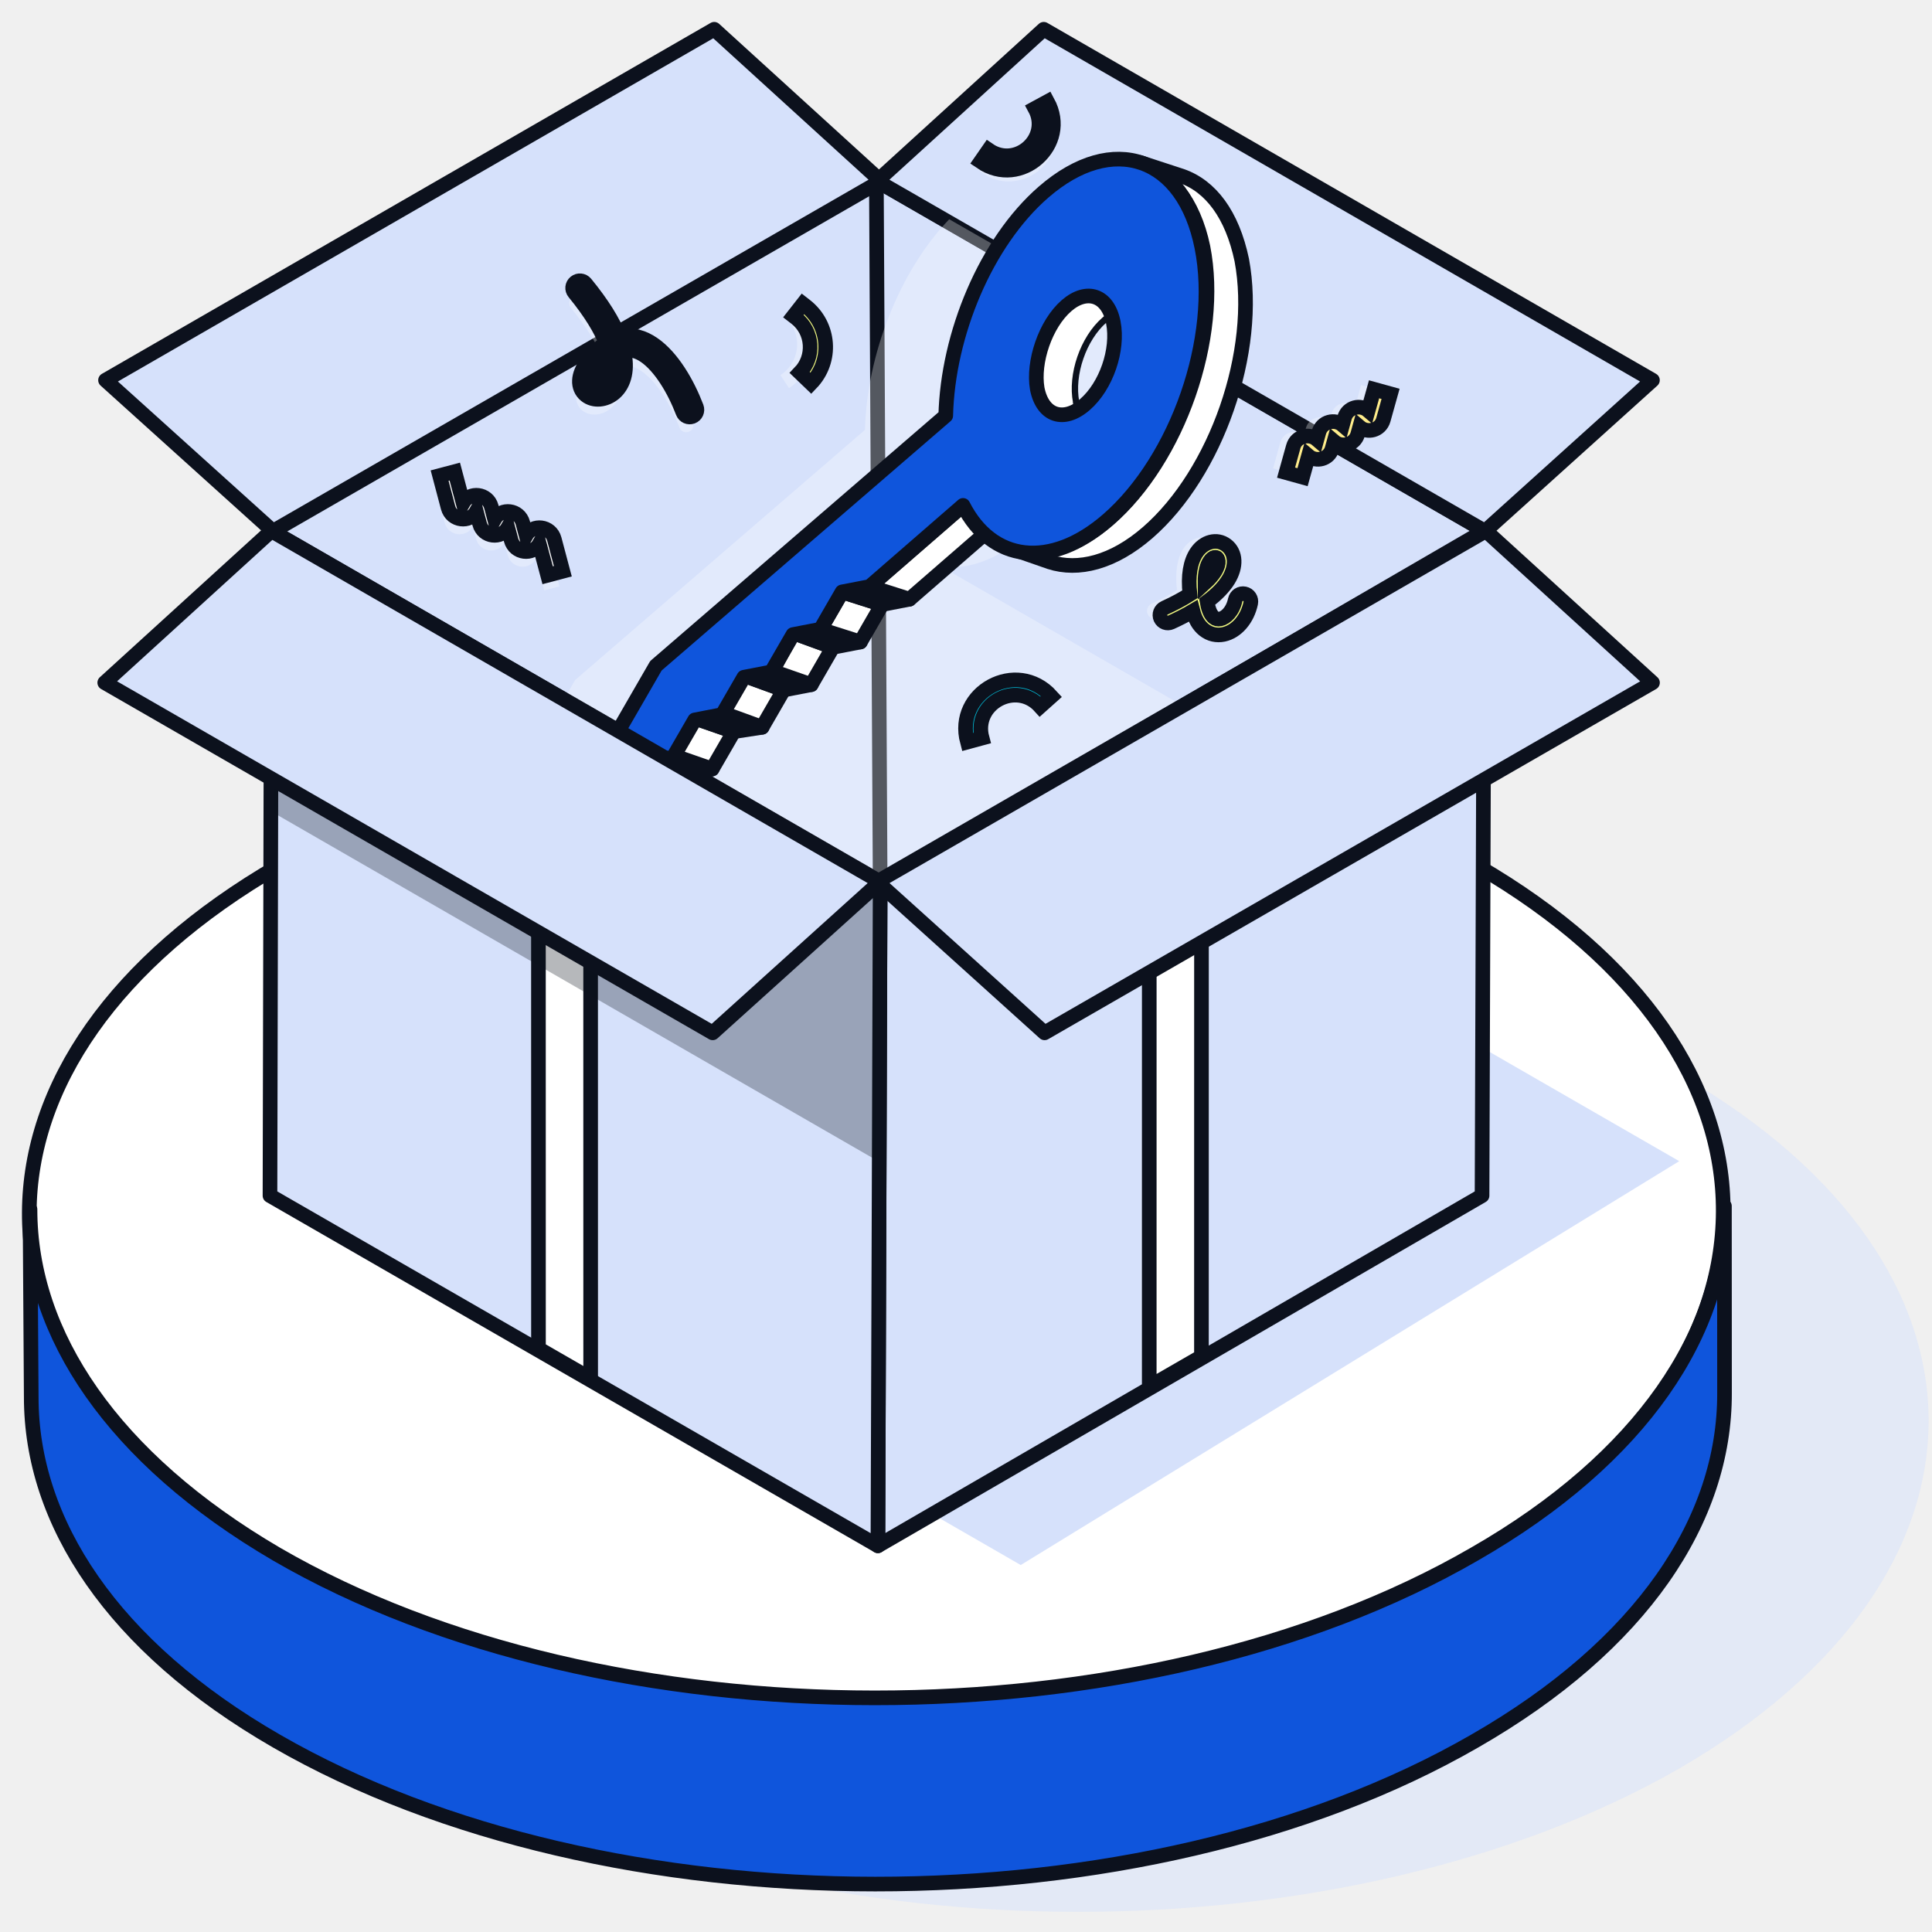
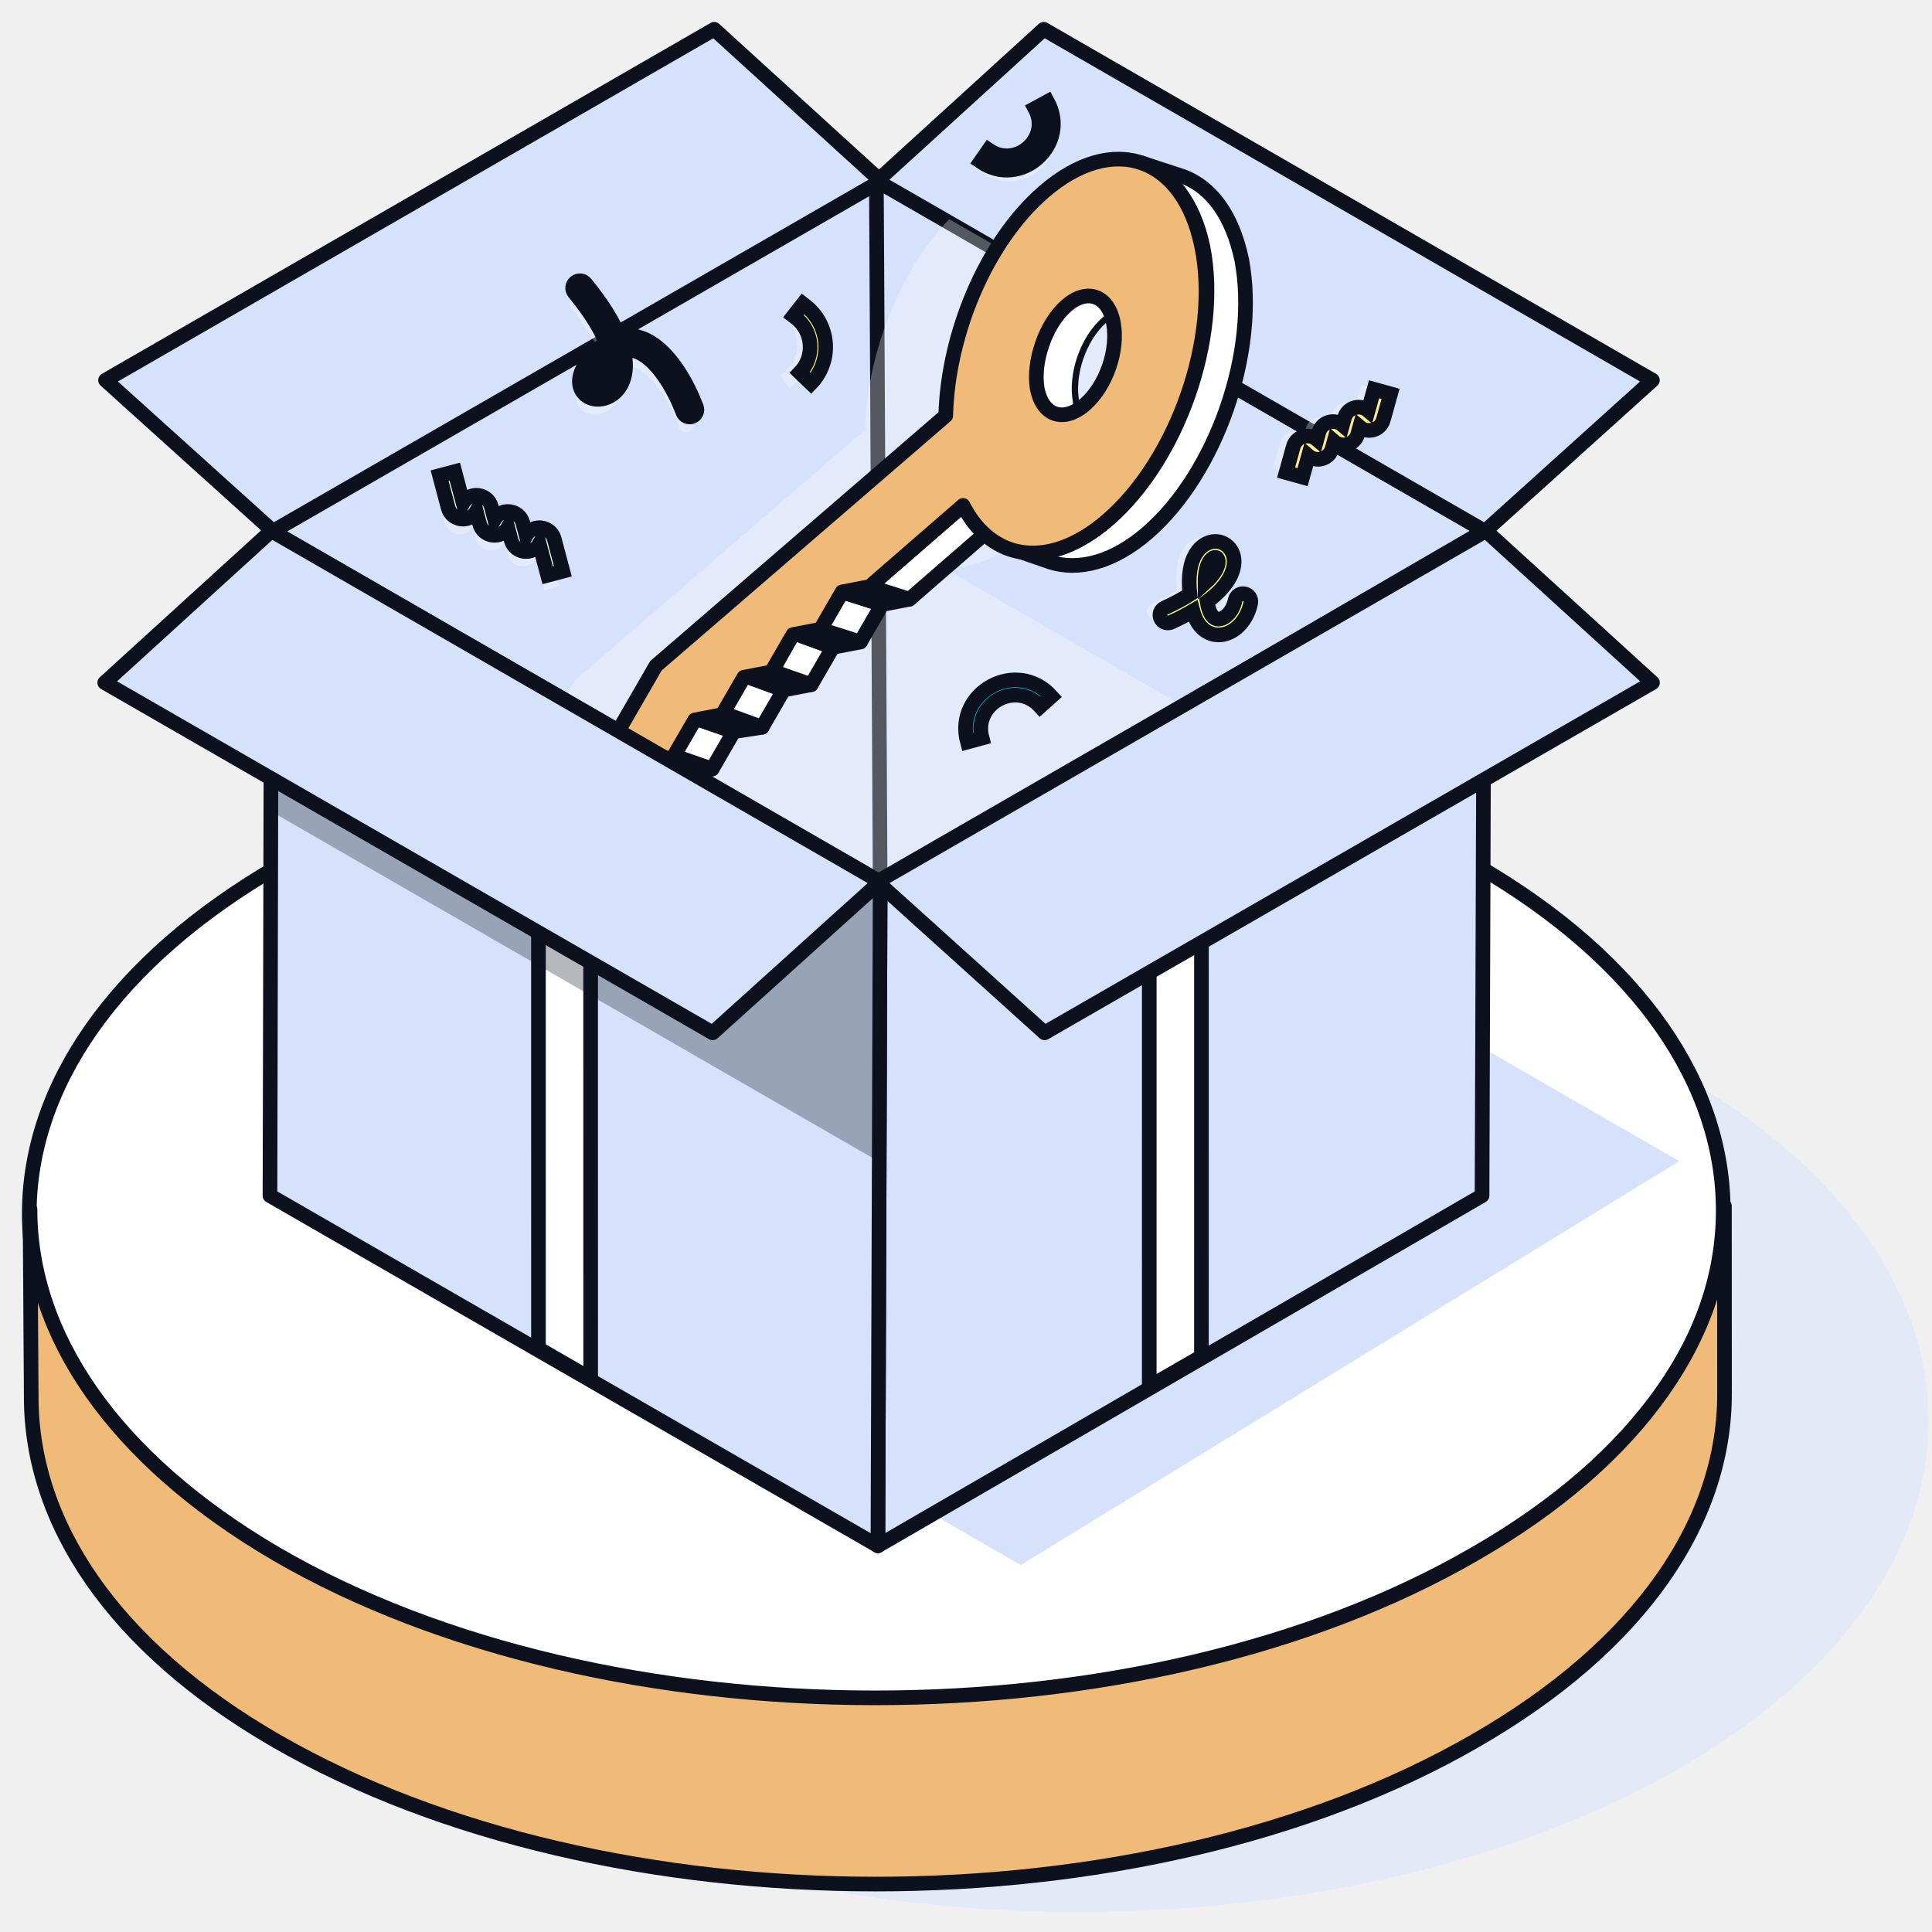
<svg xmlns="http://www.w3.org/2000/svg" width="66" height="66" viewBox="0 0 66 66" fill="none">
  <path opacity="0.5" d="M16.429 60.423C5.176 53.889 5.207 43.32 16.546 36.757C27.883 30.194 46.218 30.222 57.471 36.756C68.723 43.29 68.692 53.859 57.354 60.422C46 66.926 27.682 66.958 16.429 60.423Z" fill="#D6E1FB" />
  <path d="M9.413 53.239C-1.839 46.705 -1.808 36.136 9.53 29.573C20.868 23.01 39.202 23.037 50.455 29.571C61.708 36.105 61.676 46.675 50.339 53.238C38.985 59.741 20.666 59.773 9.413 53.239Z" fill="white" stroke="#0C111D" stroke-width="0.5" stroke-linejoin="round" />
-   <path d="M58.912 47.589C58.925 51.912 56.093 56.2 50.375 59.479C39.059 66.004 20.724 65.977 9.45 59.48C3.831 56.243 1.064 51.989 1.067 47.725L1.025 41.314C1.023 45.578 3.85 49.816 9.446 53.091C20.699 59.625 39.034 59.652 50.371 53.089C56.089 49.811 58.944 45.485 58.909 41.2L58.912 47.589Z" fill="#0F55DC" stroke="#0C111D" stroke-width="0.5" stroke-linejoin="round" />
+   <path d="M58.912 47.589C58.925 51.912 56.093 56.2 50.375 59.479C39.059 66.004 20.724 65.977 9.45 59.48C3.831 56.243 1.064 51.989 1.067 47.725L1.025 41.314C1.023 45.578 3.85 49.816 9.446 53.091C20.699 59.625 39.034 59.652 50.371 53.089C56.089 49.811 58.944 45.485 58.909 41.2L58.912 47.589Z" fill="#F0BB78" stroke="#0C111D" stroke-width="0.5" stroke-linejoin="round" />
  <path d="M57.365 39.667L34.87 53.464L14.076 41.476L36.598 27.706L57.365 39.667Z" fill="#D6E1FB" />
  <path d="M50.706 18.133L50.629 40.845L29.99 52.807L30.068 30.121L50.706 18.133Z" fill="#D6E1FB" stroke="#0C111D" stroke-width="0.5" stroke-linejoin="round" />
  <path d="M30.068 30.121L29.991 52.807L9.223 40.845L9.274 18.133L30.068 30.121Z" fill="#D6E1FB" stroke="#0C111D" stroke-width="0.5" stroke-linejoin="round" />
  <path d="M50.706 18.133L30.067 30.12L9.273 18.133L29.938 6.171L50.706 18.133Z" fill="#D6E1FB" stroke="#0C111D" stroke-width="0.5" stroke-linejoin="round" />
  <path d="M30.067 30.12L9.273 18.133L29.938 6.171L30.067 30.12Z" fill="#D6E1FB" stroke="#0C111D" stroke-width="0.5" stroke-linejoin="round" />
  <path d="M56.45 12.988L50.73 18.147L29.963 6.185L35.656 1L56.45 12.988Z" fill="#D6E1FB" stroke="#0C111D" stroke-width="0.5" stroke-linejoin="round" />
  <path d="M3.605 12.988L9.324 18.147L30.092 6.185L24.399 1L3.605 12.988Z" fill="#D6E1FB" stroke="#0C111D" stroke-width="0.5" stroke-linejoin="round" />
  <path opacity="0.3" fill-rule="evenodd" clip-rule="evenodd" d="M35.534 4.358C35.803 5.474 34.384 6.194 33.639 5.319L33.267 5.634C34.344 6.901 36.399 5.859 36.009 4.244L35.534 4.358ZM30.14 17.752C30.279 18.024 30.438 18.264 30.615 18.469L29.937 18.078L29.419 18.378L30.14 17.752ZM35.084 18.247C34.061 19.137 33.033 19.486 32.144 19.35L40.321 24.059L30.066 30.04L21.286 25.021L20.973 25.081L20.235 26.357L17.575 26.822L19.648 23.23L29.549 14.686C29.611 12.138 30.716 9.27 32.427 7.49L38.426 10.931C38.283 13.637 36.971 16.608 35.084 18.247ZM19.5 10.515C19.414 10.409 19.429 10.254 19.535 10.168C19.64 10.081 19.796 10.097 19.883 10.202C20.464 10.91 20.829 11.515 21.035 12.026C21.048 12.022 21.06 12.019 21.073 12.017C21.485 11.925 21.87 12.049 22.201 12.278C22.848 12.725 23.364 13.619 23.673 14.432C23.722 14.559 23.658 14.702 23.53 14.75C23.403 14.799 23.26 14.734 23.212 14.607C22.913 13.823 22.443 13.044 21.92 12.683C21.669 12.51 21.425 12.445 21.188 12.496C21.197 12.537 21.206 12.577 21.213 12.617C21.331 13.237 21.169 13.693 20.866 13.95C20.583 14.19 20.164 14.245 19.888 14.019C19.744 13.9 19.666 13.722 19.676 13.517C19.685 13.319 19.773 13.108 19.93 12.89C20.139 12.6 20.357 12.38 20.585 12.23C20.406 11.78 20.073 11.212 19.5 10.515ZM20.547 13.574C20.677 13.463 20.817 13.212 20.732 12.734C20.605 12.84 20.47 12.985 20.331 13.178C20.208 13.349 20.173 13.47 20.169 13.54C20.166 13.602 20.187 13.626 20.202 13.638C20.245 13.674 20.394 13.703 20.547 13.574ZM15.191 17.86L14.9 16.764L15.419 16.627L15.703 17.699C15.934 17.297 16.546 17.372 16.667 17.828L16.779 18.253C17.01 17.851 17.622 17.925 17.743 18.382L17.856 18.807C18.087 18.405 18.699 18.479 18.819 18.936L19.11 20.032L18.592 20.169L18.308 19.097C18.076 19.499 17.465 19.424 17.344 18.968L17.231 18.543C17 18.945 16.389 18.871 16.267 18.414L16.155 17.989C15.924 18.391 15.312 18.317 15.191 17.86ZM27.359 10.631C28.031 11.454 27.842 12.677 26.953 13.259L26.662 12.816C27.288 12.406 27.421 11.545 26.948 10.966L26.881 10.883L27.291 10.549L27.359 10.631ZM47.061 13.311L46.814 14.194C46.712 14.562 46.269 14.666 46.008 14.442L45.94 14.687C45.837 15.056 45.394 15.159 45.133 14.935L45.064 15.18C44.962 15.549 44.519 15.652 44.258 15.428L44.055 16.156L43.491 16L43.737 15.116C43.84 14.748 44.282 14.644 44.544 14.868L44.612 14.623C44.715 14.255 45.157 14.151 45.419 14.375L45.487 14.13C45.59 13.762 46.033 13.658 46.294 13.882L46.497 13.154L47.061 13.311ZM40.793 20.414C40.801 20.455 40.809 20.498 40.819 20.541C40.87 20.774 40.955 20.895 41.025 20.952C41.091 21.005 41.164 21.02 41.245 21.003C41.424 20.965 41.671 20.752 41.755 20.353C41.785 20.207 41.929 20.114 42.075 20.144C42.221 20.175 42.315 20.318 42.284 20.464C42.169 21.011 41.801 21.438 41.356 21.531C41.127 21.579 40.886 21.533 40.685 21.371C40.507 21.227 40.381 21.008 40.309 20.732C40.091 20.86 39.844 20.989 39.565 21.116C39.43 21.178 39.269 21.118 39.207 20.983C39.145 20.847 39.205 20.687 39.34 20.625C39.687 20.467 39.973 20.311 40.207 20.161C40.133 19.516 40.226 19.049 40.426 18.744C40.678 18.359 41.13 18.233 41.459 18.487C41.785 18.739 41.799 19.216 41.52 19.668C41.373 19.906 41.137 20.157 40.793 20.414ZM40.722 19.774C40.879 19.632 40.988 19.5 41.059 19.384C41.262 19.057 41.146 18.928 41.127 18.914C41.111 18.901 41.004 18.848 40.878 19.04C40.794 19.168 40.718 19.401 40.722 19.774Z" fill="white" />
  <path d="M22.999 25.808L24.327 26.27L21.663 26.796L20.334 26.334L22.999 25.808Z" fill="#E9D87E" stroke="#0C111D" stroke-width="0.5" stroke-linejoin="round" />
  <path d="M23.738 24.533L25.066 24.995L24.328 26.271L23 25.809L23.738 24.533Z" fill="white" stroke="#0C111D" stroke-width="0.5" stroke-linejoin="round" />
  <path d="M24.678 24.35L26.036 24.845L25.067 24.994L23.738 24.532L24.678 24.35Z" fill="#0C111D" stroke="#0C111D" stroke-width="0.5" stroke-linejoin="round" />
  <path d="M25.416 23.073L26.773 23.567L26.035 24.844L24.678 24.349L25.416 23.073Z" fill="white" stroke="#0C111D" stroke-width="0.5" stroke-linejoin="round" />
  <path d="M26.383 22.927L27.712 23.389L26.771 23.571L25.414 23.076L26.383 22.927Z" fill="#0C111D" stroke="#0C111D" stroke-width="0.5" stroke-linejoin="round" />
  <path d="M27.094 21.617L28.451 22.112L27.713 23.389L26.385 22.926L27.094 21.617Z" fill="white" stroke="#0C111D" stroke-width="0.5" stroke-linejoin="round" />
  <path d="M28.03 21.497L29.392 21.931L28.451 22.113L27.094 21.618L28.03 21.497Z" fill="#0C111D" stroke="#0C111D" stroke-width="0.5" stroke-linejoin="round" />
  <path d="M28.769 20.222L30.13 20.655L29.393 21.931L28.031 21.498L28.769 20.222Z" fill="white" stroke="#0C111D" stroke-width="0.5" stroke-linejoin="round" />
  <path d="M29.706 20.036L31.067 20.47L30.127 20.652L28.766 20.218L29.706 20.036Z" fill="#0C111D" stroke="#0C111D" stroke-width="0.5" stroke-linejoin="round" />
  <path d="M32.901 17.263L34.263 17.696L31.07 20.47L29.709 20.036L32.901 17.263Z" fill="white" stroke="#0C111D" stroke-width="0.5" stroke-linejoin="round" />
  <path fill-rule="evenodd" clip-rule="evenodd" d="M38.74 10.632L37.411 10.17C37.141 10.059 36.763 10.156 36.401 10.47C35.696 11.082 35.274 12.27 35.42 13.198L35.203 13.122C35.312 13.632 35.573 14.008 35.925 14.104L37.364 14.604C37.398 14.619 37.433 14.631 37.468 14.64L37.364 14.604C37.074 14.481 36.836 14.181 36.758 13.734L36.762 13.736C36.58 12.797 37.005 11.562 37.73 10.932C38.091 10.618 38.436 10.549 38.74 10.632Z" fill="white" />
  <path d="M37.412 10.17L37.37 10.27L37.376 10.272L37.412 10.17ZM38.74 10.632L38.712 10.736C38.768 10.752 38.827 10.72 38.843 10.664C38.861 10.609 38.831 10.549 38.776 10.53L38.74 10.632ZM35.421 13.198L35.385 13.3C35.421 13.312 35.461 13.305 35.49 13.281C35.519 13.257 35.534 13.219 35.528 13.181L35.421 13.198ZM35.204 13.123L35.24 13.021C35.203 13.008 35.162 13.016 35.132 13.042C35.103 13.067 35.09 13.107 35.098 13.145L35.204 13.123ZM35.926 14.104L35.961 14.002C35.959 14.002 35.957 14.001 35.954 14L35.926 14.104ZM37.469 14.641L37.44 14.745C37.496 14.76 37.555 14.729 37.572 14.673C37.589 14.617 37.559 14.558 37.504 14.539L37.469 14.641ZM36.758 13.735L36.794 13.633C36.757 13.62 36.717 13.628 36.688 13.652C36.659 13.677 36.645 13.716 36.651 13.753L36.758 13.735ZM36.763 13.736L36.727 13.838C36.764 13.851 36.804 13.843 36.834 13.818C36.863 13.793 36.876 13.754 36.869 13.716L36.763 13.736ZM37.376 10.272L38.705 10.734L38.776 10.53L37.447 10.068L37.376 10.272ZM36.473 10.552C36.82 10.25 37.154 10.181 37.37 10.27L37.453 10.07C37.128 9.937 36.707 10.062 36.33 10.389L36.473 10.552ZM35.528 13.181C35.458 12.739 35.523 12.228 35.694 11.752C35.865 11.276 36.137 10.844 36.473 10.552L36.33 10.389C35.961 10.71 35.67 11.177 35.49 11.68C35.31 12.182 35.237 12.729 35.314 13.215L35.528 13.181ZM35.168 13.225L35.385 13.3L35.456 13.096L35.24 13.021L35.168 13.225ZM35.954 14C35.66 13.92 35.415 13.594 35.31 13.1L35.098 13.145C35.21 13.67 35.487 14.097 35.897 14.209L35.954 14ZM37.4 14.503L35.961 14.002L35.89 14.206L37.329 14.707L37.4 14.503ZM37.322 14.704C37.361 14.72 37.4 14.734 37.44 14.745L37.497 14.537C37.467 14.528 37.437 14.518 37.407 14.505L37.322 14.704ZM37.504 14.539L37.4 14.503L37.329 14.707L37.433 14.743L37.504 14.539ZM36.651 13.753C36.734 14.228 36.992 14.563 37.322 14.704L37.407 14.505C37.157 14.399 36.938 14.134 36.865 13.716L36.651 13.753ZM36.798 13.634L36.794 13.633L36.722 13.837L36.727 13.838L36.798 13.634ZM37.659 10.851C37.279 11.181 36.983 11.665 36.804 12.183C36.625 12.702 36.561 13.265 36.656 13.757L36.869 13.716C36.782 13.269 36.839 12.745 37.009 12.254C37.178 11.762 37.456 11.314 37.801 11.014L37.659 10.851ZM38.769 10.528C38.424 10.434 38.043 10.518 37.659 10.851L37.801 11.014C38.141 10.719 38.45 10.665 38.712 10.736L38.769 10.528Z" fill="#0C111D" />
  <path d="M40.367 6.013L38.943 5.547C39.94 5.893 40.771 6.875 41.095 8.44C41.704 11.536 40.242 15.679 37.879 17.732C36.694 18.761 35.499 19.049 34.531 18.735L35.86 19.197C36.828 19.511 38.023 19.223 39.207 18.194C41.544 16.164 43.007 12.006 42.42 8.88C42.093 7.327 41.358 6.358 40.367 6.013Z" fill="white" stroke="#0C111D" stroke-width="0.5" stroke-linejoin="round" />
-   <path d="M41.056 8.446C41.676 11.544 40.213 15.702 37.843 17.761C35.869 19.476 33.879 19.184 32.899 17.265L29.707 20.038L28.767 20.22L28.029 21.496L27.089 21.678L26.351 22.954L25.411 23.136L24.673 24.412L23.733 24.594L22.995 25.87L20.334 26.335L22.407 22.744L32.308 14.2C32.376 11.427 33.677 8.276 35.651 6.561C38.021 4.502 40.436 5.348 41.056 8.446ZM35.433 13.274C35.615 14.212 36.341 14.447 37.065 13.818C37.789 13.189 38.215 11.953 38.033 11.015C37.85 10.076 37.124 9.841 36.434 10.442C35.71 11.071 35.279 12.368 35.433 13.274Z" fill="#0F55DC" stroke="#0C111D" stroke-width="0.5" stroke-linejoin="round" />
+   <path d="M41.056 8.446C41.676 11.544 40.213 15.702 37.843 17.761C35.869 19.476 33.879 19.184 32.899 17.265L29.707 20.038L28.767 20.22L28.029 21.496L27.089 21.678L26.351 22.954L25.411 23.136L24.673 24.412L23.733 24.594L22.995 25.87L20.334 26.335L22.407 22.744L32.308 14.2C32.376 11.427 33.677 8.276 35.651 6.561C38.021 4.502 40.436 5.348 41.056 8.446ZM35.433 13.274C35.615 14.212 36.341 14.447 37.065 13.818C37.789 13.189 38.215 11.953 38.033 11.015C37.85 10.076 37.124 9.841 36.434 10.442C35.71 11.071 35.279 12.368 35.433 13.274Z" fill="#F0BB78" stroke="#0C111D" stroke-width="0.5" stroke-linejoin="round" />
  <path d="M20.178 47.097L18.395 46.07L18.393 23.802L20.176 24.83L20.178 47.097Z" fill="white" stroke="#0C111D" stroke-width="0.5" />
  <path d="M39.26 47.37L41.043 46.342L41.045 24.145L39.261 25.173L39.26 47.37Z" fill="white" stroke="#0C111D" stroke-width="0.5" />
  <path d="M29.938 39.632L9.367 27.779L9.366 18.342L29.937 30.195L29.938 39.632Z" fill="#0C111D" fill-opacity="0.3" />
  <path d="M30.065 30.123L24.346 35.283L3.578 23.321L9.271 18.136L30.065 30.123Z" fill="#D6E1FB" stroke="#0C111D" stroke-width="0.5" stroke-linejoin="round" />
  <path d="M29.965 30.123L35.684 35.283L56.452 23.321L50.759 18.136L29.965 30.123Z" fill="#D6E1FB" stroke="#0C111D" stroke-width="0.5" stroke-linejoin="round" />
  <path fill-rule="evenodd" clip-rule="evenodd" d="M19.653 9.647C19.547 9.733 19.532 9.889 19.619 9.994C20.19 10.691 20.524 11.259 20.702 11.709C20.475 11.859 20.257 12.079 20.048 12.369C19.891 12.587 19.803 12.799 19.794 12.996C19.784 13.201 19.861 13.38 20.006 13.498C20.282 13.724 20.702 13.669 20.985 13.429C21.287 13.172 21.449 12.716 21.331 12.096C21.324 12.056 21.315 12.016 21.305 11.976C21.544 11.925 21.787 11.989 22.038 12.162C22.56 12.524 23.031 13.303 23.33 14.086C23.378 14.214 23.521 14.278 23.648 14.229C23.776 14.181 23.84 14.039 23.792 13.911C23.482 13.098 22.966 12.204 22.319 11.757C21.988 11.528 21.603 11.404 21.192 11.496C21.179 11.498 21.166 11.502 21.153 11.505C20.948 10.994 20.582 10.389 20.001 9.681C19.914 9.576 19.758 9.561 19.653 9.647ZM20.851 12.213C20.934 12.692 20.796 12.942 20.665 13.053C20.512 13.182 20.363 13.153 20.32 13.117C20.305 13.105 20.284 13.081 20.287 13.019C20.291 12.949 20.325 12.829 20.449 12.657C20.588 12.464 20.723 12.319 20.851 12.213Z" fill="#3BCFF0" stroke="#0C111D" stroke-width="0.5" />
  <path fill-rule="evenodd" clip-rule="evenodd" d="M15.308 17.343L15.018 16.247L15.536 16.11L15.82 17.181C16.051 16.779 16.663 16.854 16.784 17.31L16.896 17.735C17.127 17.333 17.739 17.408 17.86 17.864L17.973 18.289C18.204 17.887 18.815 17.962 18.936 18.418L19.227 19.514L18.709 19.651L18.424 18.58C18.194 18.982 17.582 18.907 17.461 18.451L17.348 18.026C17.117 18.428 16.505 18.353 16.385 17.897L16.272 17.472C16.041 17.874 15.429 17.799 15.308 17.343Z" fill="white" stroke="#0C111D" stroke-width="0.5" />
  <path fill-rule="evenodd" clip-rule="evenodd" d="M47.257 14.339L47.504 13.455L46.94 13.299L46.737 14.027C46.475 13.803 46.033 13.906 45.93 14.275L45.862 14.52C45.6 14.296 45.158 14.399 45.055 14.768L44.987 15.013C44.725 14.789 44.282 14.893 44.18 15.261L43.934 16.145L44.497 16.301L44.7 15.573C44.962 15.797 45.404 15.694 45.507 15.325L45.575 15.08C45.837 15.304 46.279 15.2 46.382 14.832L46.45 14.587C46.712 14.811 47.154 14.707 47.257 14.339Z" fill="#FFED8C" stroke="#0C111D" stroke-width="0.5" />
  <path fill-rule="evenodd" clip-rule="evenodd" d="M41.236 20.555C41.243 20.596 41.252 20.639 41.261 20.682C41.312 20.915 41.398 21.036 41.468 21.093C41.533 21.146 41.606 21.161 41.688 21.144C41.867 21.107 42.113 20.894 42.197 20.494C42.228 20.348 42.371 20.255 42.518 20.286C42.664 20.316 42.757 20.459 42.726 20.605C42.611 21.152 42.244 21.579 41.799 21.672C41.569 21.72 41.328 21.674 41.128 21.512C40.949 21.368 40.823 21.149 40.752 20.873C40.534 21.002 40.287 21.13 40.008 21.257C39.872 21.319 39.712 21.26 39.649 21.124C39.587 20.989 39.647 20.828 39.783 20.767C40.13 20.608 40.416 20.452 40.65 20.303C40.575 19.657 40.669 19.19 40.868 18.886C41.12 18.5 41.573 18.375 41.901 18.628C42.227 18.881 42.242 19.357 41.962 19.809C41.815 20.047 41.58 20.299 41.236 20.555ZM41.165 19.916C41.322 19.773 41.431 19.641 41.502 19.526C41.704 19.199 41.589 19.07 41.57 19.055C41.554 19.042 41.446 18.989 41.321 19.181C41.236 19.309 41.161 19.542 41.165 19.916Z" fill="#F4FC83" stroke="#0C111D" stroke-width="0.5" />
  <path fill-rule="evenodd" clip-rule="evenodd" d="M35.533 24.137C34.717 23.229 33.23 24.036 33.549 25.213L33.048 25.349C32.587 23.645 34.737 22.477 35.92 23.791L35.533 24.137Z" fill="#00BEDA" stroke="#0C111D" stroke-width="0.5" />
  <path fill-rule="evenodd" clip-rule="evenodd" d="M33.774 5.122C34.72 5.774 35.904 4.711 35.354 3.703L35.783 3.47C36.579 4.929 34.866 6.467 33.496 5.523L33.774 5.122Z" fill="white" stroke="#0C111D" stroke-width="0.5" />
  <path fill-rule="evenodd" clip-rule="evenodd" d="M27.516 10.446C28.355 11.098 28.443 12.332 27.706 13.097L27.324 12.73C27.843 12.191 27.78 11.323 27.19 10.863L27.105 10.797L27.431 10.38L27.516 10.446Z" fill="#F4FC83" stroke="#0C111D" stroke-width="0.5" />
</svg>
